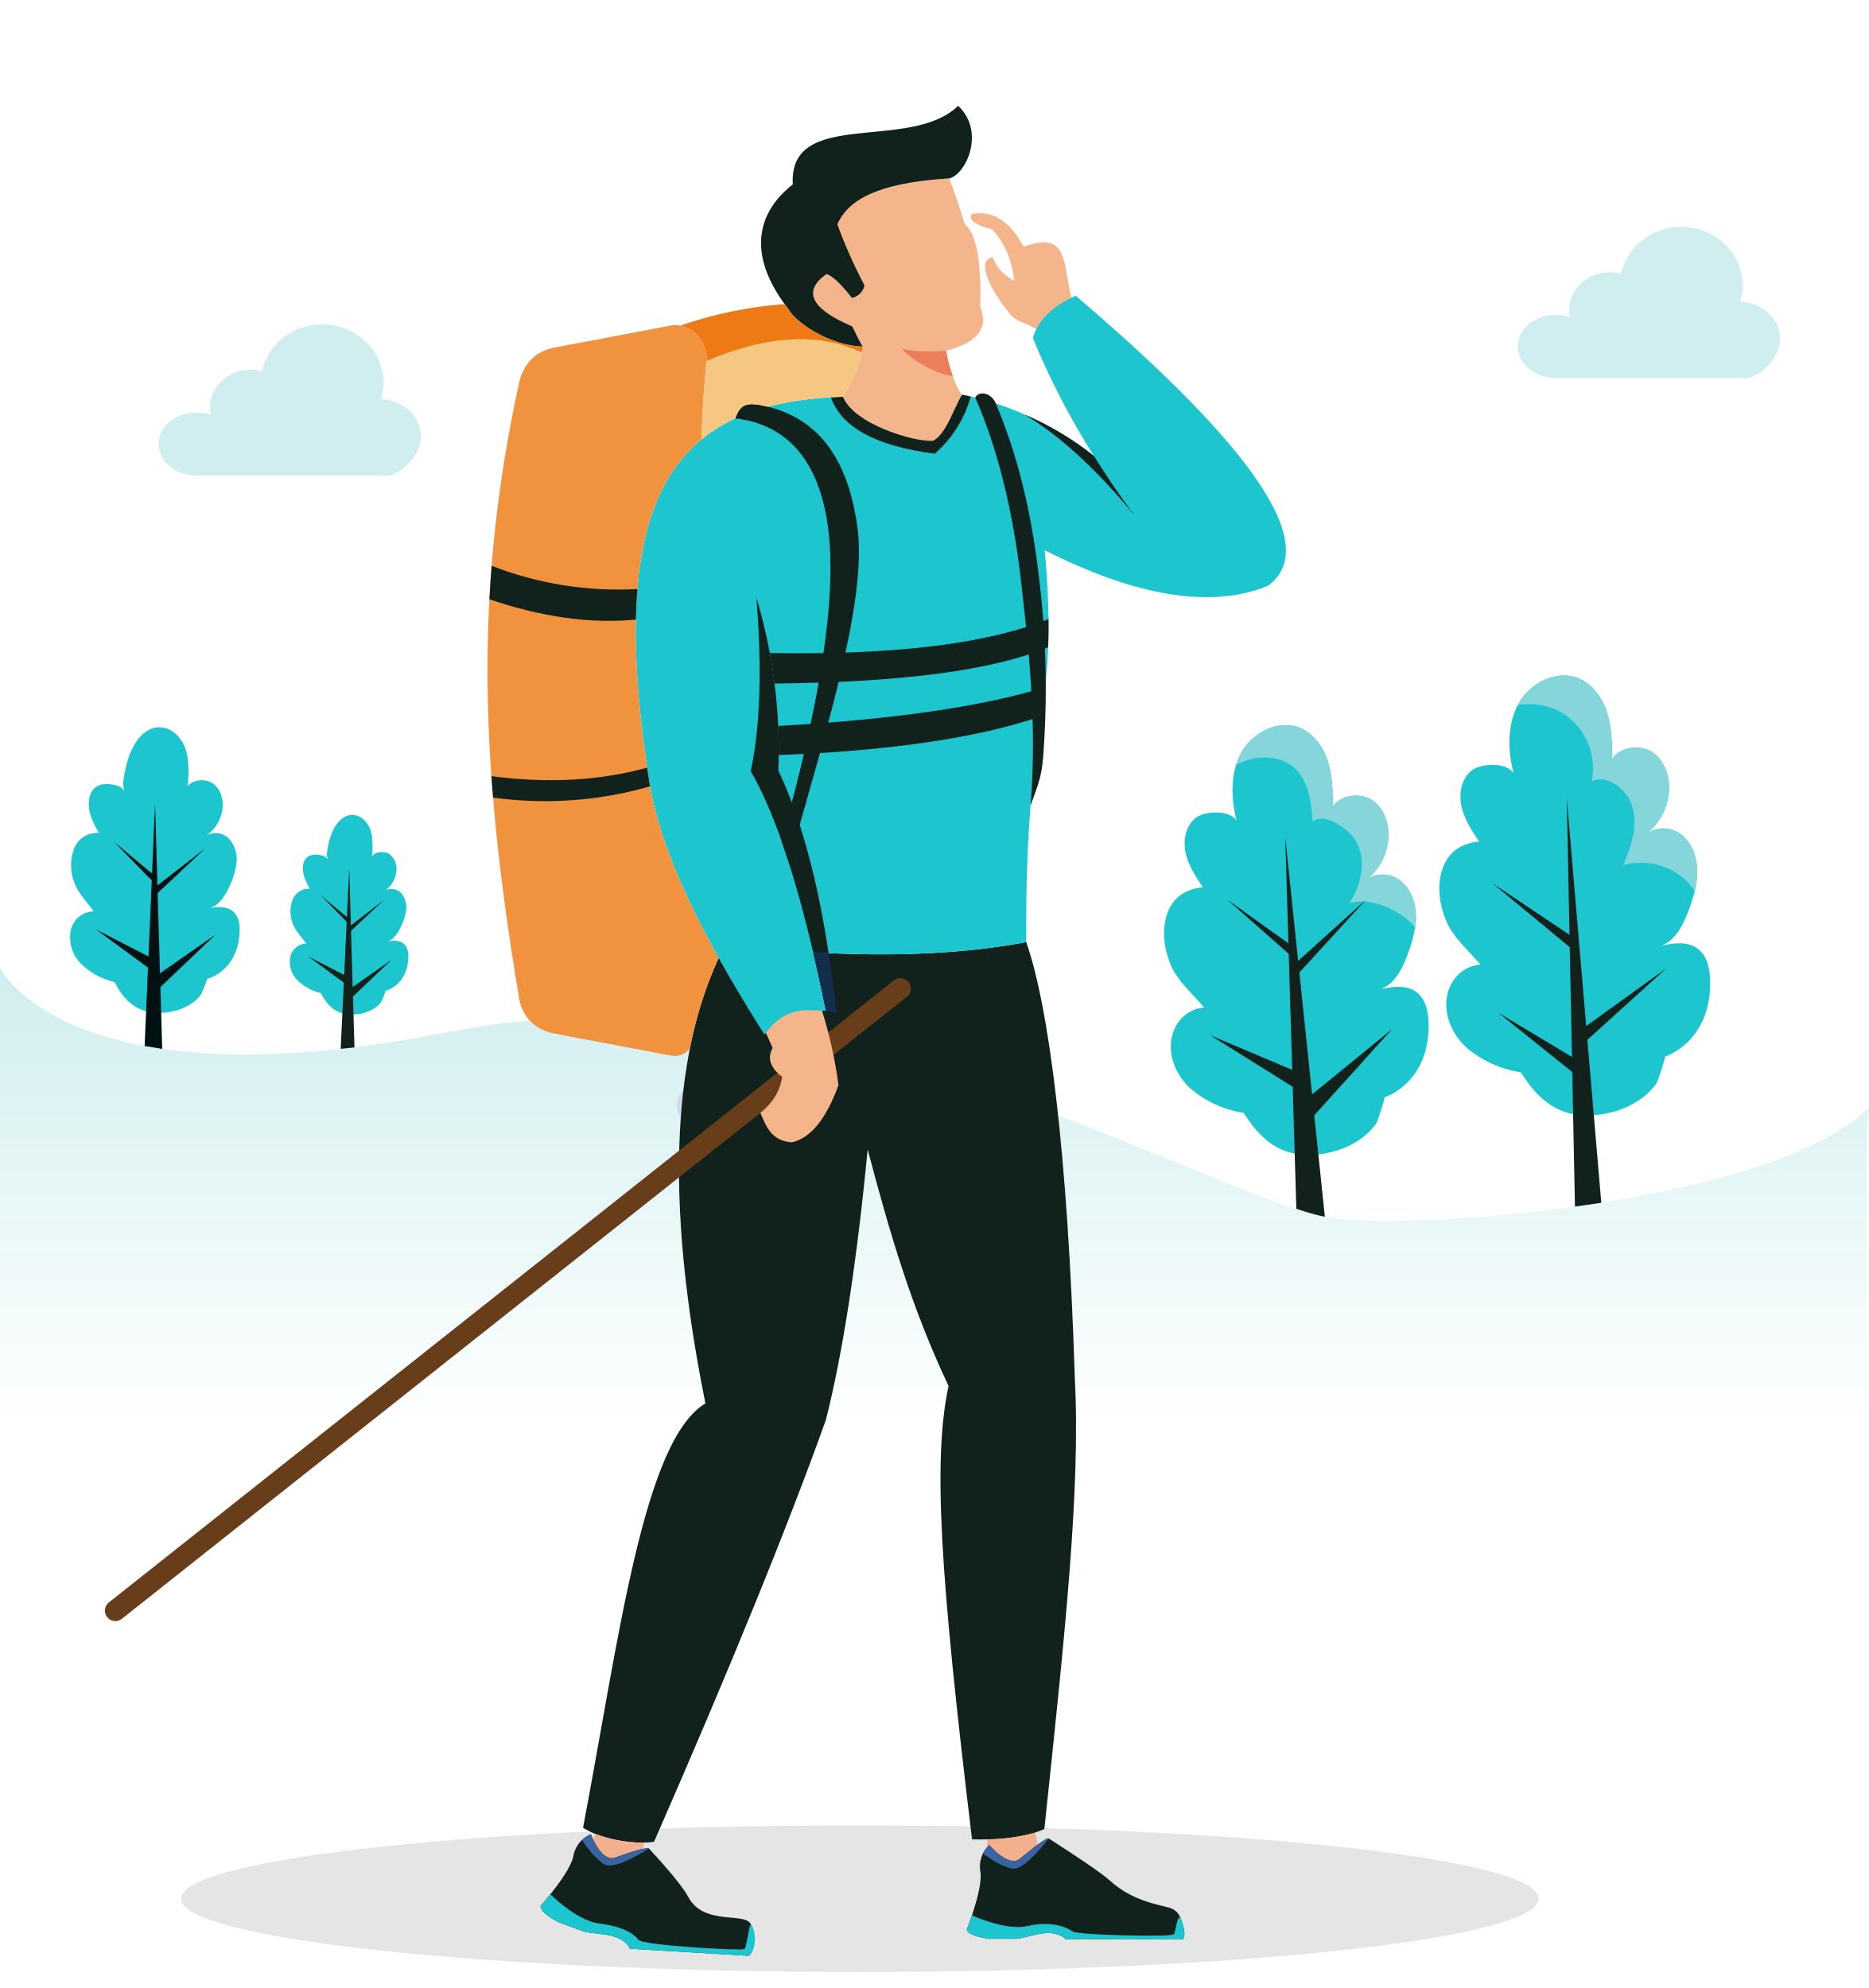
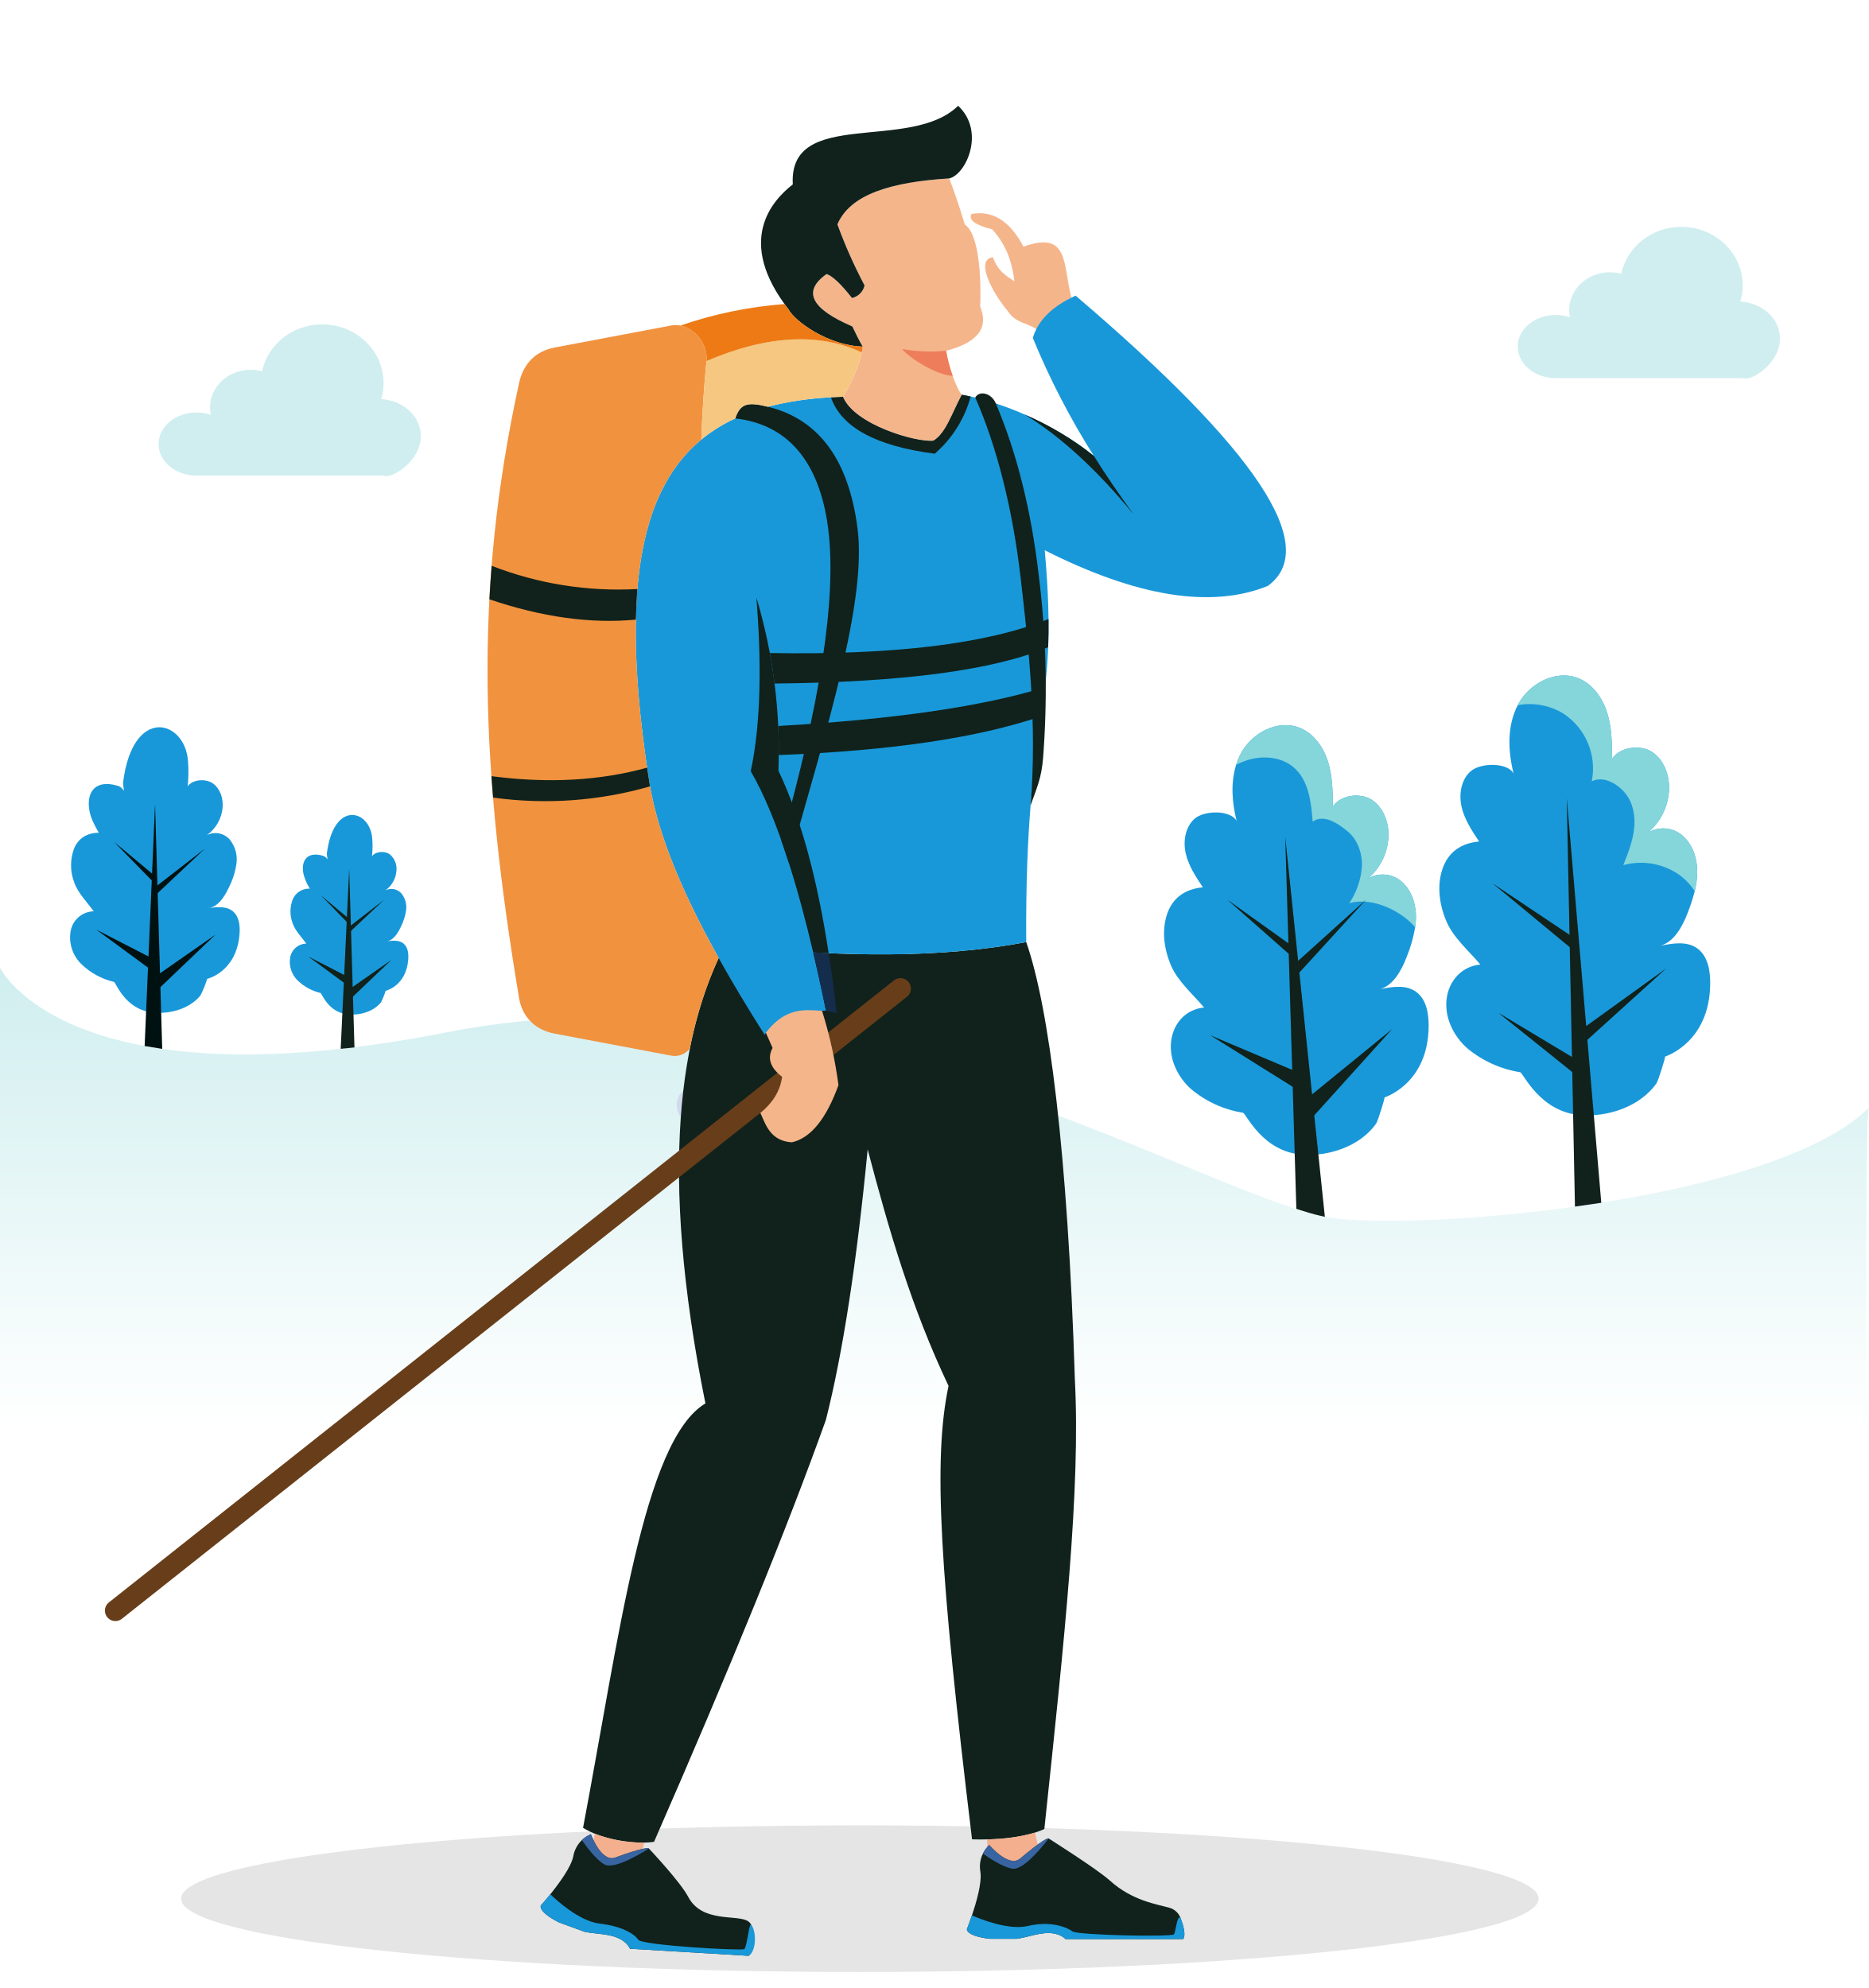
<svg xmlns="http://www.w3.org/2000/svg" width="641" height="682" viewBox="0 0 641 682">
  <defs>
    <linearGradient id="linear-gradient" x1="0.5" x2="0.5" y2="0.452" gradientUnits="objectBoundingBox">
      <stop offset="0" stop-color="#d0eeef" />
      <stop offset="1" stop-color="#fff" />
    </linearGradient>
    <clipPath id="clip-path">
      <rect id="Rectangle_6515" data-name="Rectangle 6515" width="641" height="682" rx="10" transform="translate(245 652)" fill="#eaf6f6" />
    </clipPath>
  </defs>
  <g id="Group_25138" data-name="Group 25138" transform="translate(-289 -631)">
    <path id="Path_26557" data-name="Path 26557" d="M-14585,710s23,48,154,22,266,60,304,64,152-7,183-38c-2,2,0,302,0,302h-641Z" transform="translate(14874 253)" fill="url(#linear-gradient)" />
    <g id="Mask_Group_67" data-name="Mask Group 67" transform="translate(44 -21)" clip-path="url(#clip-path)">
      <g id="Group_17574" data-name="Group 17574" transform="translate(-320.501 493.27)">
        <path id="Path_26473" data-name="Path 26473" d="M1184.584,295.7a15.256,15.256,0,0,1,4.888.793,12.324,12.324,0,0,1-.245-2.444c0-7.178,6.236-13,13.928-13a14.834,14.834,0,0,1,3.925.524c1.947-9.187,10.439-16.1,20.626-16.1,11.625,0,21.046,9.006,21.046,20.116a19.293,19.293,0,0,1-.8,5.507c7.607.514,13.59,5.858,13.59,12.753s-6.592,12.38-10.646,13.515a5.87,5.87,0,0,1-2.414,0h-63.9c-7.178,0-13-4.851-13-10.833S1177.406,295.7,1184.584,295.7Z" transform="translate(-85.49 -28.92)" fill="#d0eeef" fill-rule="evenodd" />
        <path id="Path_26474" data-name="Path 26474" d="M663.059,381.011a15.293,15.293,0,0,1,4.891.793,12.061,12.061,0,0,1-.249-2.444c0-7.178,6.236-13,13.925-13a14.81,14.81,0,0,1,3.928.526c1.947-9.187,10.443-16.1,20.627-16.1,11.62,0,21.045,9.007,21.045,20.118a19.279,19.279,0,0,1-.8,5.507c7.6.514,13.591,5.856,13.591,12.752s-6.592,12.379-10.647,13.514a5.875,5.875,0,0,1-2.413,0h-63.9c-7.179,0-13-4.85-13-10.832S655.88,381.011,663.059,381.011Z" transform="translate(-30.163 -80.782)" fill="#d0eeef" fill-rule="evenodd" />
        <path id="Path_26475" data-name="Path 26475" d="M894.01,1346.781c-128.586,0-232.825,11.26-232.825,25.147s104.239,25.153,232.825,25.153,232.827-11.259,232.827-25.153S1022.594,1346.781,894.01,1346.781Z" transform="translate(-33.579 -561.85)" fill="#707070" fill-rule="evenodd" opacity="0.18" />
        <path id="Path_26489" data-name="Path 26489" d="M1077.785,763.682s3.369-.868,3.73-5.814a3.86,3.86,0,0,0-.742-3.007c-.79-.78-2-.574-3.043-.422,1.215-.031,2.018-1.418,2.532-2.67a10.9,10.9,0,0,0,.9-3.191,4.506,4.506,0,0,0-.786-3.148,2,2,0,0,0-2.627-.562,5.168,5.168,0,0,0,1.818-3.623,3.807,3.807,0,0,0-1.076-3.116,2.092,2.092,0,0,0-2.955.338,14.969,14.969,0,0,0-.116-3.887,4.493,4.493,0,0,0-1.94-3.066c-1.579-.878-3.6.109-4.551,1.783a9.1,9.1,0,0,0-.728,5.778c-.392-.989-2.379-1.113-3.145-.458a3.356,3.356,0,0,0-.865,2.941,9.8,9.8,0,0,0,1.1,2.986,2.912,2.912,0,0,0-2.845,2.061,7.055,7.055,0,0,0,0,4.4,16.31,16.31,0,0,0,2.26,3.826,2.915,2.915,0,0,0-2.672,2.66,5.31,5.31,0,0,0,1.239,4.243,7.805,7.805,0,0,0,3.764,2.345c.225.058,1.219,3.475,4.251,3.972a5.973,5.973,0,0,0,5.712-2.172A13.606,13.606,0,0,0,1077.785,763.682Z" transform="translate(-202.544 -254.344)" fill="#aab9de" fill-rule="evenodd" />
        <path id="Path_26490" data-name="Path 26490" d="M1079.8,749.737l-1.265,31.893,2.09.179Z" transform="translate(-210.564 -263.324)" fill="#8d9fca" fill-rule="evenodd" />
        <path id="Path_26491" data-name="Path 26491" d="M1080.936,788.48l6.991-5.543-6.6,7.146Z" transform="translate(-211.726 -279.394)" fill="#8d9fca" fill-rule="evenodd" />
        <path id="Path_26492" data-name="Path 26492" d="M1074.14,785.355l-6.287-3.669,6.188,5.162Z" transform="translate(-205.394 -278.788)" fill="#8d9fca" fill-rule="evenodd" />
        <path id="Path_26493" data-name="Path 26493" d="M1080.744,766.29l5.862-5.153-5.684,6.078Z" transform="translate(-211.633 -268.842)" fill="#8d9fca" fill-rule="evenodd" />
        <path id="Path_26494" data-name="Path 26494" d="M1076.535,763.867l-4.7-4.455,4.326,5.036Z" transform="translate(-207.319 -268.007)" fill="#8d9fca" fill-rule="evenodd" />
        <path id="Path_26495" data-name="Path 26495" d="M1130.816,772.232a4.814,4.814,0,0,0,3.427-4.571,2.7,2.7,0,0,0-.677-2.36c-.729-.614-1.845-.451-2.805-.332,1.12-.024,1.858-1.116,2.335-2.1a7.746,7.746,0,0,0,.827-2.509,3.127,3.127,0,0,0-.725-2.472,2.047,2.047,0,0,0-2.417-.444,3.889,3.889,0,0,0,1.675-2.848,2.753,2.753,0,0,0-.99-2.45,2.156,2.156,0,0,0-2.72.268,10.222,10.222,0,0,0-.109-3.056,3.186,3.186,0,0,0-5.974-1.009,6.237,6.237,0,0,0-.671,4.542c-.36-.776-2.192-.875-2.893-.359a2.382,2.382,0,0,0-.8,2.309,7.016,7.016,0,0,0,1.007,2.349,2.684,2.684,0,0,0-2.621,1.62,4.8,4.8,0,0,0,0,3.462,12.723,12.723,0,0,0,2.083,3.005,2.533,2.533,0,0,0-2.458,2.092,3.762,3.762,0,0,0,1.137,3.334,7.51,7.51,0,0,0,3.468,1.845c.2.044,1.12,2.729,3.911,3.12a6,6,0,0,0,5.256-1.707A9.948,9.948,0,0,0,1130.816,772.232Z" transform="translate(-228.821 -261.85)" fill="#aab9de" fill-rule="evenodd" />
        <path id="Path_26496" data-name="Path 26496" d="M1132.666,761.272l-1.157,25.065,1.916.139Z" transform="translate(-236.206 -268.907)" fill="#8d9fca" fill-rule="evenodd" />
        <path id="Path_26497" data-name="Path 26497" d="M1133.711,791.725l6.437-4.355-6.073,5.613Z" transform="translate(-237.272 -281.539)" fill="#8d9fca" fill-rule="evenodd" />
        <path id="Path_26498" data-name="Path 26498" d="M1127.459,789.266l-5.786-2.883,5.7,4.057Z" transform="translate(-231.445 -281.062)" fill="#8d9fca" fill-rule="evenodd" />
        <path id="Path_26499" data-name="Path 26499" d="M1133.541,774.281l5.395-4.047-5.235,4.777Z" transform="translate(-237.189 -273.245)" fill="#8d9fca" fill-rule="evenodd" />
        <path id="Path_26500" data-name="Path 26500" d="M1129.663,772.379l-4.329-3.5,3.982,3.96Z" transform="translate(-233.217 -272.587)" fill="#8d9fca" fill-rule="evenodd" />
        <path id="Path_26505" data-name="Path 26505" d="M989.163,842.685a4.969,4.969,0,0,0-5.225-7.19c.582-2.905-1.644-6.689-4.422-7.72a6.5,6.5,0,0,0-7.664,2.815c-2.427-1.938-4.67-4.985-7.751-5.394s-6.688,1.5-6.927,4.6c-.892-1.161-2.247-2.32-3.536-1.636a3.229,3.229,0,0,0-1.494,3.748c-2.665-1.262-6.672-.683-8.509,1.625a6.8,6.8,0,0,0-.014,8.2Z" transform="translate(-144.597 -299.822)" fill="#d0d9ee" fill-rule="evenodd" />
-         <path id="Path_26506" data-name="Path 26506" d="M1394.106,724.485c.276-.085-2.239,8.121-2.9,9.042-5.449,7.654-15.963,11.227-25.215,10.6-13.884-.955-19.4-14.246-20.426-14.385a36.661,36.661,0,0,1-17.771-8.087c-4.633-4.112-7.618-10.342-6.873-16.486.766-6.159,5.14-10.967,11.3-11.522-3.853-4.6-9.024-8.954-11.369-14.475-2.341-5.537-3.227-11.886-1.317-17.56,1.905-5.693,6.3-8.642,12.267-9.2-2.41-3.611-4.86-7.325-5.847-11.542s-.208-9.144,3.036-12.008c3.264-2.88,12.3-3.054,14.388.764-1.58-6.317-2.084-13.154-.141-19.279a21.884,21.884,0,0,1,1.7-4.026c3.815-6.993,12.669-11.609,20.058-8.642,4.844,1.926,8.138,6.61,9.719,11.574,1.565,4.965,1.634,10.257,1.684,15.461,2.448-3.957,9.353-4.894,13.275-2.358,3.925,2.515,5.817,7.409,5.8,12.062a19.831,19.831,0,0,1-7.152,15.061,9.9,9.9,0,0,1,12.08,1.355c3.248,3.089,4.6,7.791,4.5,12.267a22.556,22.556,0,0,1-.279,3.038,46.909,46.909,0,0,1-2.845,10c-1.752,4.634-4.531,9.771-9.044,11.176,4.255-.851,8.9-1.528,12.274.989,3.486,2.585,4.265,7.393,4.248,11.731C1409.117,719.887,1394.106,724.485,1394.106,724.485Z" transform="translate(-353.717 -189.281)" fill="#1dc5ce" fill-rule="evenodd" />
+         <path id="Path_26506" data-name="Path 26506" d="M1394.106,724.485c.276-.085-2.239,8.121-2.9,9.042-5.449,7.654-15.963,11.227-25.215,10.6-13.884-.955-19.4-14.246-20.426-14.385a36.661,36.661,0,0,1-17.771-8.087c-4.633-4.112-7.618-10.342-6.873-16.486.766-6.159,5.14-10.967,11.3-11.522-3.853-4.6-9.024-8.954-11.369-14.475-2.341-5.537-3.227-11.886-1.317-17.56,1.905-5.693,6.3-8.642,12.267-9.2-2.41-3.611-4.86-7.325-5.847-11.542s-.208-9.144,3.036-12.008c3.264-2.88,12.3-3.054,14.388.764-1.58-6.317-2.084-13.154-.141-19.279a21.884,21.884,0,0,1,1.7-4.026c3.815-6.993,12.669-11.609,20.058-8.642,4.844,1.926,8.138,6.61,9.719,11.574,1.565,4.965,1.634,10.257,1.684,15.461,2.448-3.957,9.353-4.894,13.275-2.358,3.925,2.515,5.817,7.409,5.8,12.062a19.831,19.831,0,0,1-7.152,15.061,9.9,9.9,0,0,1,12.08,1.355c3.248,3.089,4.6,7.791,4.5,12.267a22.556,22.556,0,0,1-.279,3.038,46.909,46.909,0,0,1-2.845,10c-1.752,4.634-4.531,9.771-9.044,11.176,4.255-.851,8.9-1.528,12.274.989,3.486,2.585,4.265,7.393,4.248,11.731C1409.117,719.887,1394.106,724.485,1394.106,724.485Z" transform="translate(-353.717 -189.281)" fill="#1998d9" fill-rule="evenodd" />
        <path id="Path_26507" data-name="Path 26507" d="M1423.616,650.838c3.248,3.089,4.6,7.791,4.5,12.267a22.556,22.556,0,0,1-.279,3.038,16.128,16.128,0,0,0-1.351-1.476c-5.242-5.067-14.269-8.885-21.243-6.8a25.971,25.971,0,0,0,4.34-12.667c.154-4.514-1.511-9.233-5.017-12.078-3.485-2.864-8.227-5.883-11.872-3.228-.518-6.75-1.385-14.212-6.505-18.62-4.323-3.713-10.742-4.182-16.14-2.413a25.187,25.187,0,0,0-3.592,1.494,21.868,21.868,0,0,1,1.7-4.026c3.816-6.993,12.669-11.609,20.058-8.642,4.844,1.926,8.138,6.61,9.719,11.574,1.565,4.965,1.633,10.257,1.684,15.461,2.448-3.957,9.353-4.894,13.275-2.358,3.925,2.515,5.817,7.409,5.8,12.062a19.83,19.83,0,0,1-7.152,15.061A9.9,9.9,0,0,1,1423.616,650.838Z" transform="translate(-376.929 -189.281)" fill="#84d6db" fill-rule="evenodd" />
        <path id="Path_26508" data-name="Path 26508" d="M1399.05,671.1l3.815,127.588s1.781.614,4.313,1.364,5.469,1.375,5.469,1.375Z" transform="translate(-392.708 -225.26)" fill="#10221b" fill-rule="evenodd" />
        <path id="Path_26509" data-name="Path 26509" d="M1411.947,823.363l30.007-24.468-27.734,30.731Z" transform="translate(-398.951 -287.118)" fill="#10221b" fill-rule="evenodd" />
        <path id="Path_26510" data-name="Path 26510" d="M1378.708,815.434l-29.565-12.5,29.565,18.484Z" transform="translate(-368.551 -289.072)" fill="#10221b" fill-rule="evenodd" />
        <path id="Path_26511" data-name="Path 26511" d="M1404.359,735.31l25-22.533-23.928,26.165Z" transform="translate(-395.278 -245.433)" fill="#10221b" fill-rule="evenodd" />
        <path id="Path_26512" data-name="Path 26512" d="M1383.125,728.949l-22.635-16.172,21.093,18.61Z" transform="translate(-374.043 -245.433)" fill="#10221b" fill-rule="evenodd" />
-         <path id="Path_26513" data-name="Path 26513" d="M1578.915,694.5c.293-.089-2.307,8.312-2.969,9.249-5.588,7.826-16.347,11.488-25.82,10.846-14.2-.972-19.854-14.578-20.912-14.735a37.67,37.67,0,0,1-18.187-8.258c-4.739-4.217-7.791-10.6-7.029-16.886.783-6.3,5.259-11.21,11.576-11.8-3.958-4.7-9.248-9.161-11.644-14.82-2.414-5.657-3.316-12.147-1.355-17.977,1.961-5.813,6.454-8.851,12.563-9.406-2.46-3.7-4.98-7.5-5.987-11.818s-.225-9.353,3.108-12.286c3.332-2.951,12.6-3.124,14.714.782-1.944-7.774-2.274-16.366,1.423-23.446l.194-.4c3.9-7.167,12.961-11.889,20.528-8.867,4.945,1.976,8.346,6.767,9.947,11.852s1.663,10.5,1.715,15.824c2.515-4.044,9.6-5,13.6-2.412,4.006,2.568,5.953,7.583,5.937,12.339A20.386,20.386,0,0,1,1573,617.708a10.11,10.11,0,0,1,12.356,1.389c3.332,3.159,4.72,7.964,4.6,12.565a28.854,28.854,0,0,1-.848,6.072,59.967,59.967,0,0,1-2.345,7.27c-1.821,4.808-4.7,10.134-9.422,11.471,4.408-.9,9.214-1.649,12.737.974,3.557,2.653,4.374,7.565,4.337,12.008C1594.272,689.777,1578.915,694.5,1578.915,694.5Z" transform="translate(-442.301 -173.297)" fill="#1dc5ce" fill-rule="evenodd" />
+         <path id="Path_26513" data-name="Path 26513" d="M1578.915,694.5c.293-.089-2.307,8.312-2.969,9.249-5.588,7.826-16.347,11.488-25.82,10.846-14.2-.972-19.854-14.578-20.912-14.735a37.67,37.67,0,0,1-18.187-8.258c-4.739-4.217-7.791-10.6-7.029-16.886.783-6.3,5.259-11.21,11.576-11.8-3.958-4.7-9.248-9.161-11.644-14.82-2.414-5.657-3.316-12.147-1.355-17.977,1.961-5.813,6.454-8.851,12.563-9.406-2.46-3.7-4.98-7.5-5.987-11.818s-.225-9.353,3.108-12.286c3.332-2.951,12.6-3.124,14.714.782-1.944-7.774-2.274-16.366,1.423-23.446l.194-.4c3.9-7.167,12.961-11.889,20.528-8.867,4.945,1.976,8.346,6.767,9.947,11.852s1.663,10.5,1.715,15.824c2.515-4.044,9.6-5,13.6-2.412,4.006,2.568,5.953,7.583,5.937,12.339A20.386,20.386,0,0,1,1573,617.708a10.11,10.11,0,0,1,12.356,1.389c3.332,3.159,4.72,7.964,4.6,12.565a28.854,28.854,0,0,1-.848,6.072,59.967,59.967,0,0,1-2.345,7.27c-1.821,4.808-4.7,10.134-9.422,11.471,4.408-.9,9.214-1.649,12.737.974,3.557,2.653,4.374,7.565,4.337,12.008C1594.272,689.777,1578.915,694.5,1578.915,694.5Z" transform="translate(-442.301 -173.297)" fill="#1998d9" fill-rule="evenodd" />
        <path id="Path_26514" data-name="Path 26514" d="M1615.177,631.662a28.854,28.854,0,0,1-.848,6.072,21.263,21.263,0,0,0-5.4-5.657,22.943,22.943,0,0,0-19.091-3.262c1.6-4.044,3.214-8.138,3.7-12.442.469-4.321-.31-8.955-3.088-12.287-2.777-3.348-7.549-5.969-11.433-4.042a22.524,22.524,0,0,0-9.687-23.184,22.212,22.212,0,0,0-15.705-2.916l.194-.4c3.9-7.167,12.961-11.889,20.528-8.867,4.945,1.976,8.346,6.767,9.947,11.852s1.663,10.5,1.715,15.824c2.515-4.044,9.6-5,13.6-2.412,4.006,2.568,5.953,7.583,5.937,12.339a20.386,20.386,0,0,1-7.326,15.427,10.11,10.11,0,0,1,12.356,1.389C1613.911,622.256,1615.3,627.062,1615.177,631.662Z" transform="translate(-467.528 -173.297)" fill="#84d6db" fill-rule="evenodd" />
        <path id="Path_26515" data-name="Path 26515" d="M1586.22,645.327l2.807,140.125,9.031-1.312Z" transform="translate(-483.306 -212.784)" fill="#10221b" fill-rule="evenodd" />
        <path id="Path_26516" data-name="Path 26516" d="M1570.274,805.75l-29.422-17.638,29.422,23.615Z" transform="translate(-461.346 -281.899)" fill="#10221b" fill-rule="evenodd" />
        <path id="Path_26517" data-name="Path 26517" d="M1597.876,778.752,1626,758.492l-28.122,25.479Z" transform="translate(-488.948 -267.561)" fill="#10221b" fill-rule="evenodd" />
        <path id="Path_26518" data-name="Path 26518" d="M1565.042,725.271l-28.247-23.365,28.247,18.893Z" transform="translate(-459.382 -240.171)" fill="#10221b" fill-rule="evenodd" />
        <path id="Path_26524" data-name="Path 26524" d="M1806.853,602.995l-3.85-2.706,3.472,1.8Z" transform="translate(-588.239 -190.984)" fill="#8d9fca" fill-rule="evenodd" />
        <g id="Group_17575" data-name="Group 17575" transform="translate(-33.052 -0.323)">
-           <path id="Path_26545" data-name="Path 26545" d="M702.273,685.124s10.02-2.277,11.086-15.235c.228-2.832-.052-6.012-2.2-7.872-2.358-2.051-5.963-1.5-9.06-1.1,3.617-.082,6.008-3.715,7.542-7a26.184,26.184,0,0,0,2.678-8.362,10.713,10.713,0,0,0-2.337-8.244,6.488,6.488,0,0,0-7.819-1.476,13.005,13.005,0,0,0,5.405-9.488c.245-3.042-.762-6.329-3.2-8.164s-6.995-1.574-8.791.89a45.771,45.771,0,0,0,.126-8.548c-.926-14.31-19.024-19.342-22.3,7.408.082.919.2,1.833.358,2.734a3.983,3.983,0,0,0-2.638-1.9c-6.943-1.918-10.3,1.988-9.292,8.4.436,2.808,1.859,5.35,3.257,7.825-3.928.065-6.937,1.782-8.465,5.405a16.438,16.438,0,0,0,0,11.535c1.264,3.727,4.422,6.826,6.722,10.017a8.265,8.265,0,0,0-7.944,6.971,12.819,12.819,0,0,0,3.68,11.117,24.052,24.052,0,0,0,11.208,6.143c.66.15,3.622,9.1,12.645,10.4,6.011.866,13.051-.958,16.988-5.684A33.782,33.782,0,0,0,702.273,685.124Z" transform="translate(-32.654 -190.272)" fill="#1dc5ce" fill-rule="evenodd" />
+           <path id="Path_26545" data-name="Path 26545" d="M702.273,685.124s10.02-2.277,11.086-15.235c.228-2.832-.052-6.012-2.2-7.872-2.358-2.051-5.963-1.5-9.06-1.1,3.617-.082,6.008-3.715,7.542-7a26.184,26.184,0,0,0,2.678-8.362,10.713,10.713,0,0,0-2.337-8.244,6.488,6.488,0,0,0-7.819-1.476,13.005,13.005,0,0,0,5.405-9.488c.245-3.042-.762-6.329-3.2-8.164s-6.995-1.574-8.791.89a45.771,45.771,0,0,0,.126-8.548c-.926-14.31-19.024-19.342-22.3,7.408.082.919.2,1.833.358,2.734a3.983,3.983,0,0,0-2.638-1.9c-6.943-1.918-10.3,1.988-9.292,8.4.436,2.808,1.859,5.35,3.257,7.825-3.928.065-6.937,1.782-8.465,5.405a16.438,16.438,0,0,0,0,11.535c1.264,3.727,4.422,6.826,6.722,10.017a8.265,8.265,0,0,0-7.944,6.971,12.819,12.819,0,0,0,3.68,11.117,24.052,24.052,0,0,0,11.208,6.143c.66.15,3.622,9.1,12.645,10.4,6.011.866,13.051-.958,16.988-5.684A33.782,33.782,0,0,0,702.273,685.124Z" transform="translate(-32.654 -190.272)" fill="#1998d9" fill-rule="evenodd" />
          <path id="Path_26546" data-name="Path 26546" d="M708.262,649.7l-3.58,83.1,6.031.984Z" transform="translate(-56.521 -214.901)" fill="#011" fill-rule="evenodd" />
          <path id="Path_26547" data-name="Path 26547" d="M711.637,751.192l20.8-14.517-19.626,18.719Z" transform="translate(-59.97 -257.001)" fill="#011" fill-rule="evenodd" />
          <path id="Path_26548" data-name="Path 26548" d="M691.431,743.005l-18.7-9.612,18.407,13.521Z" transform="translate(-41.136 -255.413)" fill="#011" fill-rule="evenodd" />
          <path id="Path_26549" data-name="Path 26549" d="M711.082,693.063l17.434-13.5L711.6,695.49Z" transform="translate(-59.701 -229.357)" fill="#011" fill-rule="evenodd" />
          <path id="Path_26550" data-name="Path 26550" d="M698.552,686.719l-14-11.673,12.869,13.188Z" transform="translate(-46.861 -227.17)" fill="#011" fill-rule="evenodd" />
        </g>
        <g id="Group_17576" data-name="Group 17576" transform="translate(42.323 29.757)">
-           <path id="Path_26545-2" data-name="Path 26545" d="M688.108,659.149s7-1.592,7.75-10.65c.159-1.979-.036-4.2-1.538-5.5-1.649-1.434-4.168-1.05-6.333-.772,2.529-.057,4.2-2.6,5.272-4.892a18.3,18.3,0,0,0,1.872-5.845,7.488,7.488,0,0,0-1.634-5.763,4.535,4.535,0,0,0-5.466-1.031,9.091,9.091,0,0,0,3.778-6.632,6.487,6.487,0,0,0-2.234-5.707c-1.7-1.286-4.89-1.1-6.146.622a31.992,31.992,0,0,0,.088-5.976c-.647-10-13.3-13.521-15.588,5.178.057.643.141,1.281.25,1.911a2.784,2.784,0,0,0-1.844-1.332c-4.854-1.341-7.2,1.39-6.5,5.874a16.6,16.6,0,0,0,2.277,5.47,6.04,6.04,0,0,0-5.917,3.778,11.491,11.491,0,0,0,0,8.064c.883,2.605,3.091,4.772,4.7,7a5.778,5.778,0,0,0-5.553,4.873,8.961,8.961,0,0,0,2.572,7.771,16.813,16.813,0,0,0,7.835,4.295c.462.1,2.532,6.361,8.839,7.27,4.2.606,9.123-.67,11.875-3.974A23.609,23.609,0,0,0,688.108,659.149Z" transform="translate(-32.654 -190.272)" fill="#1dc5ce" fill-rule="evenodd" />
+           <path id="Path_26545-2" data-name="Path 26545" d="M688.108,659.149s7-1.592,7.75-10.65c.159-1.979-.036-4.2-1.538-5.5-1.649-1.434-4.168-1.05-6.333-.772,2.529-.057,4.2-2.6,5.272-4.892a18.3,18.3,0,0,0,1.872-5.845,7.488,7.488,0,0,0-1.634-5.763,4.535,4.535,0,0,0-5.466-1.031,9.091,9.091,0,0,0,3.778-6.632,6.487,6.487,0,0,0-2.234-5.707c-1.7-1.286-4.89-1.1-6.146.622a31.992,31.992,0,0,0,.088-5.976c-.647-10-13.3-13.521-15.588,5.178.057.643.141,1.281.25,1.911a2.784,2.784,0,0,0-1.844-1.332c-4.854-1.341-7.2,1.39-6.5,5.874a16.6,16.6,0,0,0,2.277,5.47,6.04,6.04,0,0,0-5.917,3.778,11.491,11.491,0,0,0,0,8.064c.883,2.605,3.091,4.772,4.7,7a5.778,5.778,0,0,0-5.553,4.873,8.961,8.961,0,0,0,2.572,7.771,16.813,16.813,0,0,0,7.835,4.295c.462.1,2.532,6.361,8.839,7.27,4.2.606,9.123-.67,11.875-3.974A23.609,23.609,0,0,0,688.108,659.149Z" transform="translate(-32.654 -190.272)" fill="#1998d9" fill-rule="evenodd" />
          <path id="Path_26546-2" data-name="Path 26546" d="M707.133,649.7l-2.92,61.888s1.234-.109,2.531-.25,2.192-.229,2.192-.229Z" transform="translate(-64.176 -222.803)" fill="#10221b" fill-rule="evenodd" />
          <path id="Path_26547-2" data-name="Path 26547" d="M711.637,746.823l14.542-10.148L712.46,749.761Z" transform="translate(-68.732 -278.408)" fill="#10221b" fill-rule="evenodd" />
          <path id="Path_26548-2" data-name="Path 26548" d="M685.8,740.113l-13.075-6.719,12.868,9.452Z" transform="translate(-43.856 -276.31)" fill="#10221b" fill-rule="evenodd" />
          <path id="Path_26549-2" data-name="Path 26549" d="M711.082,689l12.187-9.435L711.444,690.7Z" transform="translate(-68.377 -241.896)" fill="#10221b" fill-rule="evenodd" />
          <path id="Path_26550-2" data-name="Path 26550" d="M694.34,683.206l-9.784-8.16,9,9.219Z" transform="translate(-51.419 -239.007)" fill="#10221b" fill-rule="evenodd" />
        </g>
        <g id="Group_17590" data-name="Group 17590" transform="translate(-15 -55.235)">
          <path id="Path_26525" data-name="Path 26525" d="M1140.162,369.382c15.646-5.592,13.476,5.865,16.41,17.5-5.768,3.281-8.945,6.141-11.1,11.412-4.439-3.257-7.749-2.35-10.771-6.886-5.026-5.974-11.365-17.565-5.048-18.395,1.993,5.1,4.414,6.21,7.388,8.264a37.149,37.149,0,0,0-1.613-7.574,28.107,28.107,0,0,0-5.992-10.247q-8.789-2.217-7.11-5.288Q1133.195,356.185,1140.162,369.382Z" transform="translate(-208.592 -70.803)" fill="#f5b58b" fill-rule="evenodd" />
          <path id="Path_26526" data-name="Path 26526" d="M1036.333,804.938c7.734,21.957,14.247,71.882,16.682,149.862,1.981,37.874-3.458,88.232-10.461,154.42-6.87,3.128-17.048,3.771-24.8,3.534-11.059-91.413-13.45-130.205-8.062-155.549-12.727-26.827-20.424-53.326-27.742-81.147q-5.629,58.385-14.324,92.786-19.744,55.2-58.948,144.751c-6.34,1-17.679-.649-24.353-4.789,12.376-65.3,20.7-132.889,41.973-145.6-16.224-80.446-8.635-127.566,6.749-157.315Q994.808,812.882,1036.333,804.938Z" transform="translate(-103.834 -267.787)" fill="#10221b" fill-rule="evenodd" />
-           <path id="Path_26527" data-name="Path 26527" d="M1056.932,495.82c5.228,58.1-6.838,53.226-6.354,134.418q-30.919,5.911-73.066,3.55c1.838,7.8,3.306,14.767,4.4,20.011-5.86-.02-14.93-.135-21.089,8.2-5.992-9.433-11.217-18.169-15.745-26.306-14.347-25.77-21.675-45.472-24.033-61.913-14.927-97.06,8.313-128.82,66.667-130.619,3.83,9.522,24.879,15.69,30.989,15.094,4.313-2.5,6.336-9.375,9.8-15.79,17.731,3.227,35.517,12.895,45.277,20.991a260.328,260.328,0,0,1-20.93-40.468q2.662-9.072,14.668-14.509,93.265,79.442,65.959,99.572Q1104.414,519.823,1056.932,495.82Z" transform="translate(-118.079 -93.087)" fill="#1dc5ce" fill-rule="evenodd" />
+           <path id="Path_26527" data-name="Path 26527" d="M1056.932,495.82c5.228,58.1-6.838,53.226-6.354,134.418q-30.919,5.911-73.066,3.55c1.838,7.8,3.306,14.767,4.4,20.011-5.86-.02-14.93-.135-21.089,8.2-5.992-9.433-11.217-18.169-15.745-26.306-14.347-25.77-21.675-45.472-24.033-61.913-14.927-97.06,8.313-128.82,66.667-130.619,3.83,9.522,24.879,15.69,30.989,15.094,4.313-2.5,6.336-9.375,9.8-15.79,17.731,3.227,35.517,12.895,45.277,20.991a260.328,260.328,0,0,1-20.93-40.468q2.662-9.072,14.668-14.509,93.265,79.442,65.959,99.572Q1104.414,519.823,1056.932,495.82Z" transform="translate(-118.079 -93.087)" fill="#1998d9" fill-rule="evenodd" />
          <path id="Path_26528" data-name="Path 26528" d="M1008.581,665.9c-4.745-20.149-11.945-45.9-21.428-62.166,3.716-17.247,3.59-38.95,1.956-59.555a183.236,183.236,0,0,1,7.542,59.356c7.911,16.681,13.446,37.808,17.232,62.632q-2.628-.118-5.3-.267Zm110-150.152q-19.045-23.189-37.479-34.393a104.357,104.357,0,0,1,23.745,14.212Q1111.148,505.616,1118.584,515.748Z" transform="translate(-149.147 -125.199)" fill="#10221b" fill-rule="evenodd" />
          <path id="Path_26529" data-name="Path 26529" d="M1066.621,426.572c-6.11.6-27.158-5.572-30.989-15.094,4.045-6.262,6.348-13.327,6.768-17.208q-1.577-2.7-3.542-6.906-21.371-9.177-8.834-17.985,3.067,1.018,8.712,8.227a5.736,5.736,0,0,0,4.317-4.308,168.178,168.178,0,0,1-9.318-20.956c4.421-10.421,18.676-14.542,38.369-15.767q2.823,7.414,5.332,15.825c4,2.47,5.808,14.158,5.266,28.134q4.549,10.951-11.676,15.17c.465,3.553,3.019,12.3,5.395,15.079C1072.956,417.2,1070.934,424.068,1066.621,426.572Z" transform="translate(-165.996 -61.401)" fill="#f5b58b" fill-rule="evenodd" />
          <path id="Path_26530" data-name="Path 26530" d="M1058.037,316.943c-19.693,1.226-33.948,5.347-38.369,15.767a168.159,168.159,0,0,0,9.318,20.956,5.737,5.737,0,0,1-4.317,4.308q-5.651-7.21-8.712-8.227-12.538,8.812,8.834,17.985,1.959,4.206,3.542,6.906c-11.82-.349-23.254-8.646-25.435-12.772-18.251-23.487-5.643-37.335,1.468-42.872-1.506-26.463,40.35-10.909,56.712-26.97C1070.528,300.885,1063.8,315.59,1058.037,316.943Z" transform="translate(-151.929 -41.771)" fill="#10221b" fill-rule="evenodd" />
          <path id="Path_26531" data-name="Path 26531" d="M1027.248,819.088q-.957-4.329-1.786-7.8,2.673.148,5.3.267,1.411,8.381,2.716,20.559a29.541,29.541,0,0,0-3.616-.816c-.705-3.376-1.565-7.463-2.576-12.029C1027.273,819.206,1027.259,819.147,1027.248,819.088Z" transform="translate(-166.029 -270.583)" fill="#142d4d" fill-rule="evenodd" />
          <path id="Path_26532" data-name="Path 26532" d="M1080.019,441.232a56.285,56.285,0,0,0,15.081.589,50.105,50.105,0,0,0,2.248,8.611C1092.019,450.208,1082.731,444.586,1080.019,441.232Z" transform="translate(-190.069 -107.519)" fill="#ed7d5b" fill-rule="evenodd" />
          <path id="Path_26533" data-name="Path 26533" d="M905.758,1354.517a28.636,28.636,0,0,0-1.111,10.724,30.166,30.166,0,0,1-19.391-3.351,40.368,40.368,0,0,0,3.528-10.421,46.211,46.211,0,0,0,16.974,3.047Zm117.394,8.42a62.644,62.644,0,0,0,.188-9.516,61.559,61.559,0,0,0,16.52-2.366,21.922,21.922,0,0,0,3.527,9.668A30.087,30.087,0,0,1,1023.151,1362.937Z" transform="translate(-104.247 -508.435)" fill="#f4af8f" fill-rule="evenodd" />
          <path id="Path_26534" data-name="Path 26534" d="M1004.207,671.911q57.5-2.2,90.055-13.319c.476-3.358.915-6.62,1.292-9.95q-32.375,9.966-91.538,13.284Q1004.248,666.844,1004.207,671.911Z" transform="translate(-156.579 -198.915)" fill="#10221b" fill-rule="evenodd" />
          <path id="Path_26535" data-name="Path 26535" d="M1000.5,568.32q65.722-.62,93.848-12.452c.119-3.013.166-6.212.125-9.681Q1062.731,559,998.889,557.849c.616,3.364,1.163,6.862,1.612,10.471Zm54.442-83.287c-6.11.6-27.158-5.572-30.989-15.094q-2.1.066-4.132.183,5.38,15.453,35.627,19.352a39.567,39.567,0,0,0,12.321-19.619q-1.511-.334-3.026-.612C1061.28,475.66,1059.257,482.529,1054.944,485.033Z" transform="translate(-154.319 -119.862)" fill="#10221b" fill-rule="evenodd" />
          <path id="Path_26536" data-name="Path 26536" d="M989.485,476.072q25.582,6.669,30.1,41.481c3.233,24.909-10.229,67.677-23.538,114.875l-2.565-7.669c13.081-46.4,19.136-83.192,16.015-107.25-2.967-22.85-13.934-35.594-31.86-37.584C979.422,474.721,981.847,474.08,989.485,476.072Z" transform="translate(-144.956 -122.412)" fill="#10221b" fill-rule="evenodd" />
          <path id="Path_26537" data-name="Path 26537" d="M1131.9,471.876q10.816,25.53,14.69,58.747a312.229,312.229,0,0,1,1.737,59.752c-.5,8.928-1.472,11.04-4.509,19.4,2.325-28.293-.819-55.756-3.461-78.441-2.627-22.574-7.977-44.455-15.527-61.472C1126.135,467.391,1130.334,468.171,1131.9,471.876Z" transform="translate(-209.816 -119.506)" fill="#10221b" fill-rule="evenodd" />
          <path id="Path_26538" data-name="Path 26538" d="M888.66,426.691l-39.9,7.539c-6.584,1.245-10.757,5.651-12.189,12.19-15.767,72.117-13.022,132.964,0,210.993,1.1,6.6,5.612,10.944,12.189,12.188l39.9,7.54a6.51,6.51,0,0,0,6.495-2.441,137.073,137.073,0,0,1,9.875-31.042c-14.347-25.773-21.675-45.472-24.033-61.916-9.65-62.754-3.347-98.211,18.088-115.921.317-8.989.882-17.989,1.768-26.939C901.509,432.215,895.25,425.445,888.66,426.691Z" transform="translate(-78.028 -101.046)" fill="#f1923f" fill-rule="evenodd" />
          <path id="Path_26539" data-name="Path 26539" d="M877.67,582.127a119.487,119.487,0,0,1-50.007-7.969q-.46,5.76-.764,11.5,26.984,9.169,50.243,6.968Q877.253,587.146,877.67,582.127Z" transform="translate(-78.531 -166.093)" fill="#10221b" fill-rule="evenodd" />
          <path id="Path_26540" data-name="Path 26540" d="M828.691,708.223a129.979,129.979,0,0,0,53.833-3.839q-.265-1.539-.483-3.042-.261-1.7-.51-3.384-24.276,6.742-53.4,2.923Q828.385,704.536,828.691,708.223Z" transform="translate(-79.072 -220.646)" fill="#10221b" fill-rule="evenodd" />
          <path id="Path_26541" data-name="Path 26541" d="M968.48,462.395c1.734-5.059,4.07-5.8,11.225-4.011a107.7,107.7,0,0,1,21.594-3.241l.1,0q1.987-.113,4.033-.176a48.222,48.222,0,0,0,6.443-15.219q-22.157-10.287-53.254,2.974c-.886,8.95-1.451,17.95-1.768,26.939A53.377,53.377,0,0,1,968.48,462.395Z" transform="translate(-135.796 -104.883)" fill="#f5c780" fill-rule="evenodd" />
          <path id="Path_26542" data-name="Path 26542" d="M952.968,433.19q31.095-13.262,53.254-2.974c.151-.729.258-1.4.324-1.995-11.82-.347-23.254-8.645-25.439-12.769-.476-.614-.93-1.223-1.369-1.825a141.609,141.609,0,0,0-35.715,7.382C949.266,422.017,953.513,427.64,952.968,433.19Z" transform="translate(-130.142 -95.355)" fill="#ed7a15" fill-rule="evenodd" />
          <path id="Path_26543" data-name="Path 26543" d="M861.767,827.849a3.585,3.585,0,1,1,4.442,5.628L596.953,1046.851a3.586,3.586,0,1,1-4.443-5.63Z" transform="translate(25.353 -277.543)" fill="#683e1a" fill-rule="evenodd" />
          <path id="Path_26544" data-name="Path 26544" d="M1014.217,846.9a151.268,151.268,0,0,1,5.639,25.513q-6.31,17.44-15.989,19.621c-7.421-.467-8.956-6.105-10.8-10.087q6.494-5.28,7.466-12.382-6.112-4.646-3.277-9.906-1.252-2.922-2.318-5.257c4.8-6.119,9.328-7.516,13.811-7.7C1010.572,846.687,1012.391,846.818,1014.217,846.9Z" transform="translate(-151.755 -286.187)" fill="#f5b58b" fill-rule="evenodd" />
          <g id="Group_17573" data-name="Group 17573" transform="translate(912.147 844.628)">
            <path id="Path_26551" data-name="Path 26551" d="M1127.432,1389.1h9.5c3.184-.5,5.536-1.417,8.8-1.841,4.956-.657,7.243,1.373,7.694,1.841l.088.1h40.373c1.015-1.454.04-4.808-.911-7.284a5.751,5.751,0,0,0-3.782-3.457c-4.281-1.236-12.72-2.344-20.451-9.339-4.35-3.93-21-14.447-21-14.447l-.088-.025c-.366.007-2.108.549-9.679,6.937-3.915,3.3-10.587-4.66-10.587-4.66a9.585,9.585,0,0,0-2.192,2.963,10.1,10.1,0,0,0-.867,6.2c.6,3.637-1.339,10.4-2.889,14.974-.945,2.771-1.735,4.734-1.735,4.734S1119.255,1388.073,1127.432,1389.1Z" transform="translate(-1119.704 -1354.645)" fill="#10221b" fill-rule="evenodd" />
            <path id="Path_26552" data-name="Path 26552" d="M1129.529,1359.885c2.273,1.609,7.063,4.753,10.236,5.174,4.288.553,12.31-10.388,12.31-10.388l-.088-.025c-.366.007-2.108.549-9.679,6.937-3.916,3.3-10.588-4.66-10.588-4.66A9.588,9.588,0,0,0,1129.529,1359.885Z" transform="translate(-1124.033 -1354.645)" fill="#3964a2" fill-rule="evenodd" />
-             <path id="Path_26553" data-name="Path 26553" d="M1127.432,1409.909h9.5c3.184-.5,5.536-1.417,8.8-1.841,4.956-.657,7.243,1.373,7.694,1.841l.088.1h40.373c1.015-1.454.04-4.808-.911-7.284-1.225-1.093-1.571,4.738-2.251,5.661s-32.938.343-34.8-1.019-7.454-3.727-15.244-1.856c-6.778,1.613-16.771-2.531-19.243-3.638-.945,2.771-1.735,4.734-1.735,4.734S1119.255,1408.884,1127.432,1409.909Z" transform="translate(-1119.704 -1375.456)" fill="#1dc5ce" fill-rule="evenodd" />
+             <path id="Path_26553" data-name="Path 26553" d="M1127.432,1409.909h9.5c3.184-.5,5.536-1.417,8.8-1.841,4.956-.657,7.243,1.373,7.694,1.841l.088.1h40.373c1.015-1.454.04-4.808-.911-7.284-1.225-1.093-1.571,4.738-2.251,5.661s-32.938.343-34.8-1.019-7.454-3.727-15.244-1.856c-6.778,1.613-16.771-2.531-19.243-3.638-.945,2.771-1.735,4.734-1.735,4.734S1119.255,1408.884,1127.432,1409.909Z" transform="translate(-1119.704 -1375.456)" fill="#1998d9" fill-rule="evenodd" />
          </g>
          <path id="Path_26554" data-name="Path 26554" d="M864.484,1382.309l8.923,3.277c3.162.627,5.682.58,8.9,1.3,4.881,1.1,6.324,3.79,6.586,4.38l.053.125,40.693,2.421c2.62-1.823,2.514-9.9-.022-11.761-3.593-2.639-15.855.746-20.7-8.483-2.727-5.191-13.49-16.579-13.49-16.579l-.074-.052c-.347-.122-2.165-.21-11.476,3.177-4.815,1.749-8.332-8.025-8.332-8.025a9.51,9.51,0,0,0-3.078,2.03,10.017,10.017,0,0,0-2.952,5.524c-.687,3.623-4.846,9.3-7.875,13.055-1.841,2.277-3.262,3.849-3.262,3.849S857.164,1378.53,864.484,1382.309Z" transform="translate(-92.368 -508.892)" fill="#10221b" fill-rule="evenodd" />
          <path id="Path_26555" data-name="Path 26555" d="M883.62,1354.122c1.575,2.291,4.989,6.888,7.823,8.379,3.838,2,15.136-5.509,15.136-5.509l-.074-.052c-.347-.122-2.165-.21-11.476,3.177-4.815,1.749-8.332-8.025-8.332-8.025A9.509,9.509,0,0,0,883.62,1354.122Z" transform="translate(-103.526 -508.892)" fill="#3964a2" fill-rule="evenodd" />
-           <path id="Path_26556" data-name="Path 26556" d="M864.484,1398.544l8.923,3.277c3.162.628,5.682.58,8.9,1.3,4.881,1.1,6.324,3.79,6.586,4.38l.053.125,40.693,2.422c2.875-1.72,2.576-8.635.974-10.51-.775-1.446-1.495,7.573-2.451,8.207s-35.077-1.277-36.353-3.2-5.4-4.635-13.358-5.565c-6.922-.826-14.874-8.159-16.811-10.052-1.841,2.277-3.262,3.849-3.262,3.849S857.164,1394.765,864.484,1398.544Z" transform="translate(-92.368 -525.127)" fill="#1dc5ce" fill-rule="evenodd" />
+           <path id="Path_26556" data-name="Path 26556" d="M864.484,1398.544l8.923,3.277c3.162.628,5.682.58,8.9,1.3,4.881,1.1,6.324,3.79,6.586,4.38l.053.125,40.693,2.422c2.875-1.72,2.576-8.635.974-10.51-.775-1.446-1.495,7.573-2.451,8.207s-35.077-1.277-36.353-3.2-5.4-4.635-13.358-5.565c-6.922-.826-14.874-8.159-16.811-10.052-1.841,2.277-3.262,3.849-3.262,3.849S857.164,1394.765,864.484,1398.544Z" transform="translate(-92.368 -525.127)" fill="#1998d9" fill-rule="evenodd" />
        </g>
      </g>
    </g>
  </g>
</svg>
